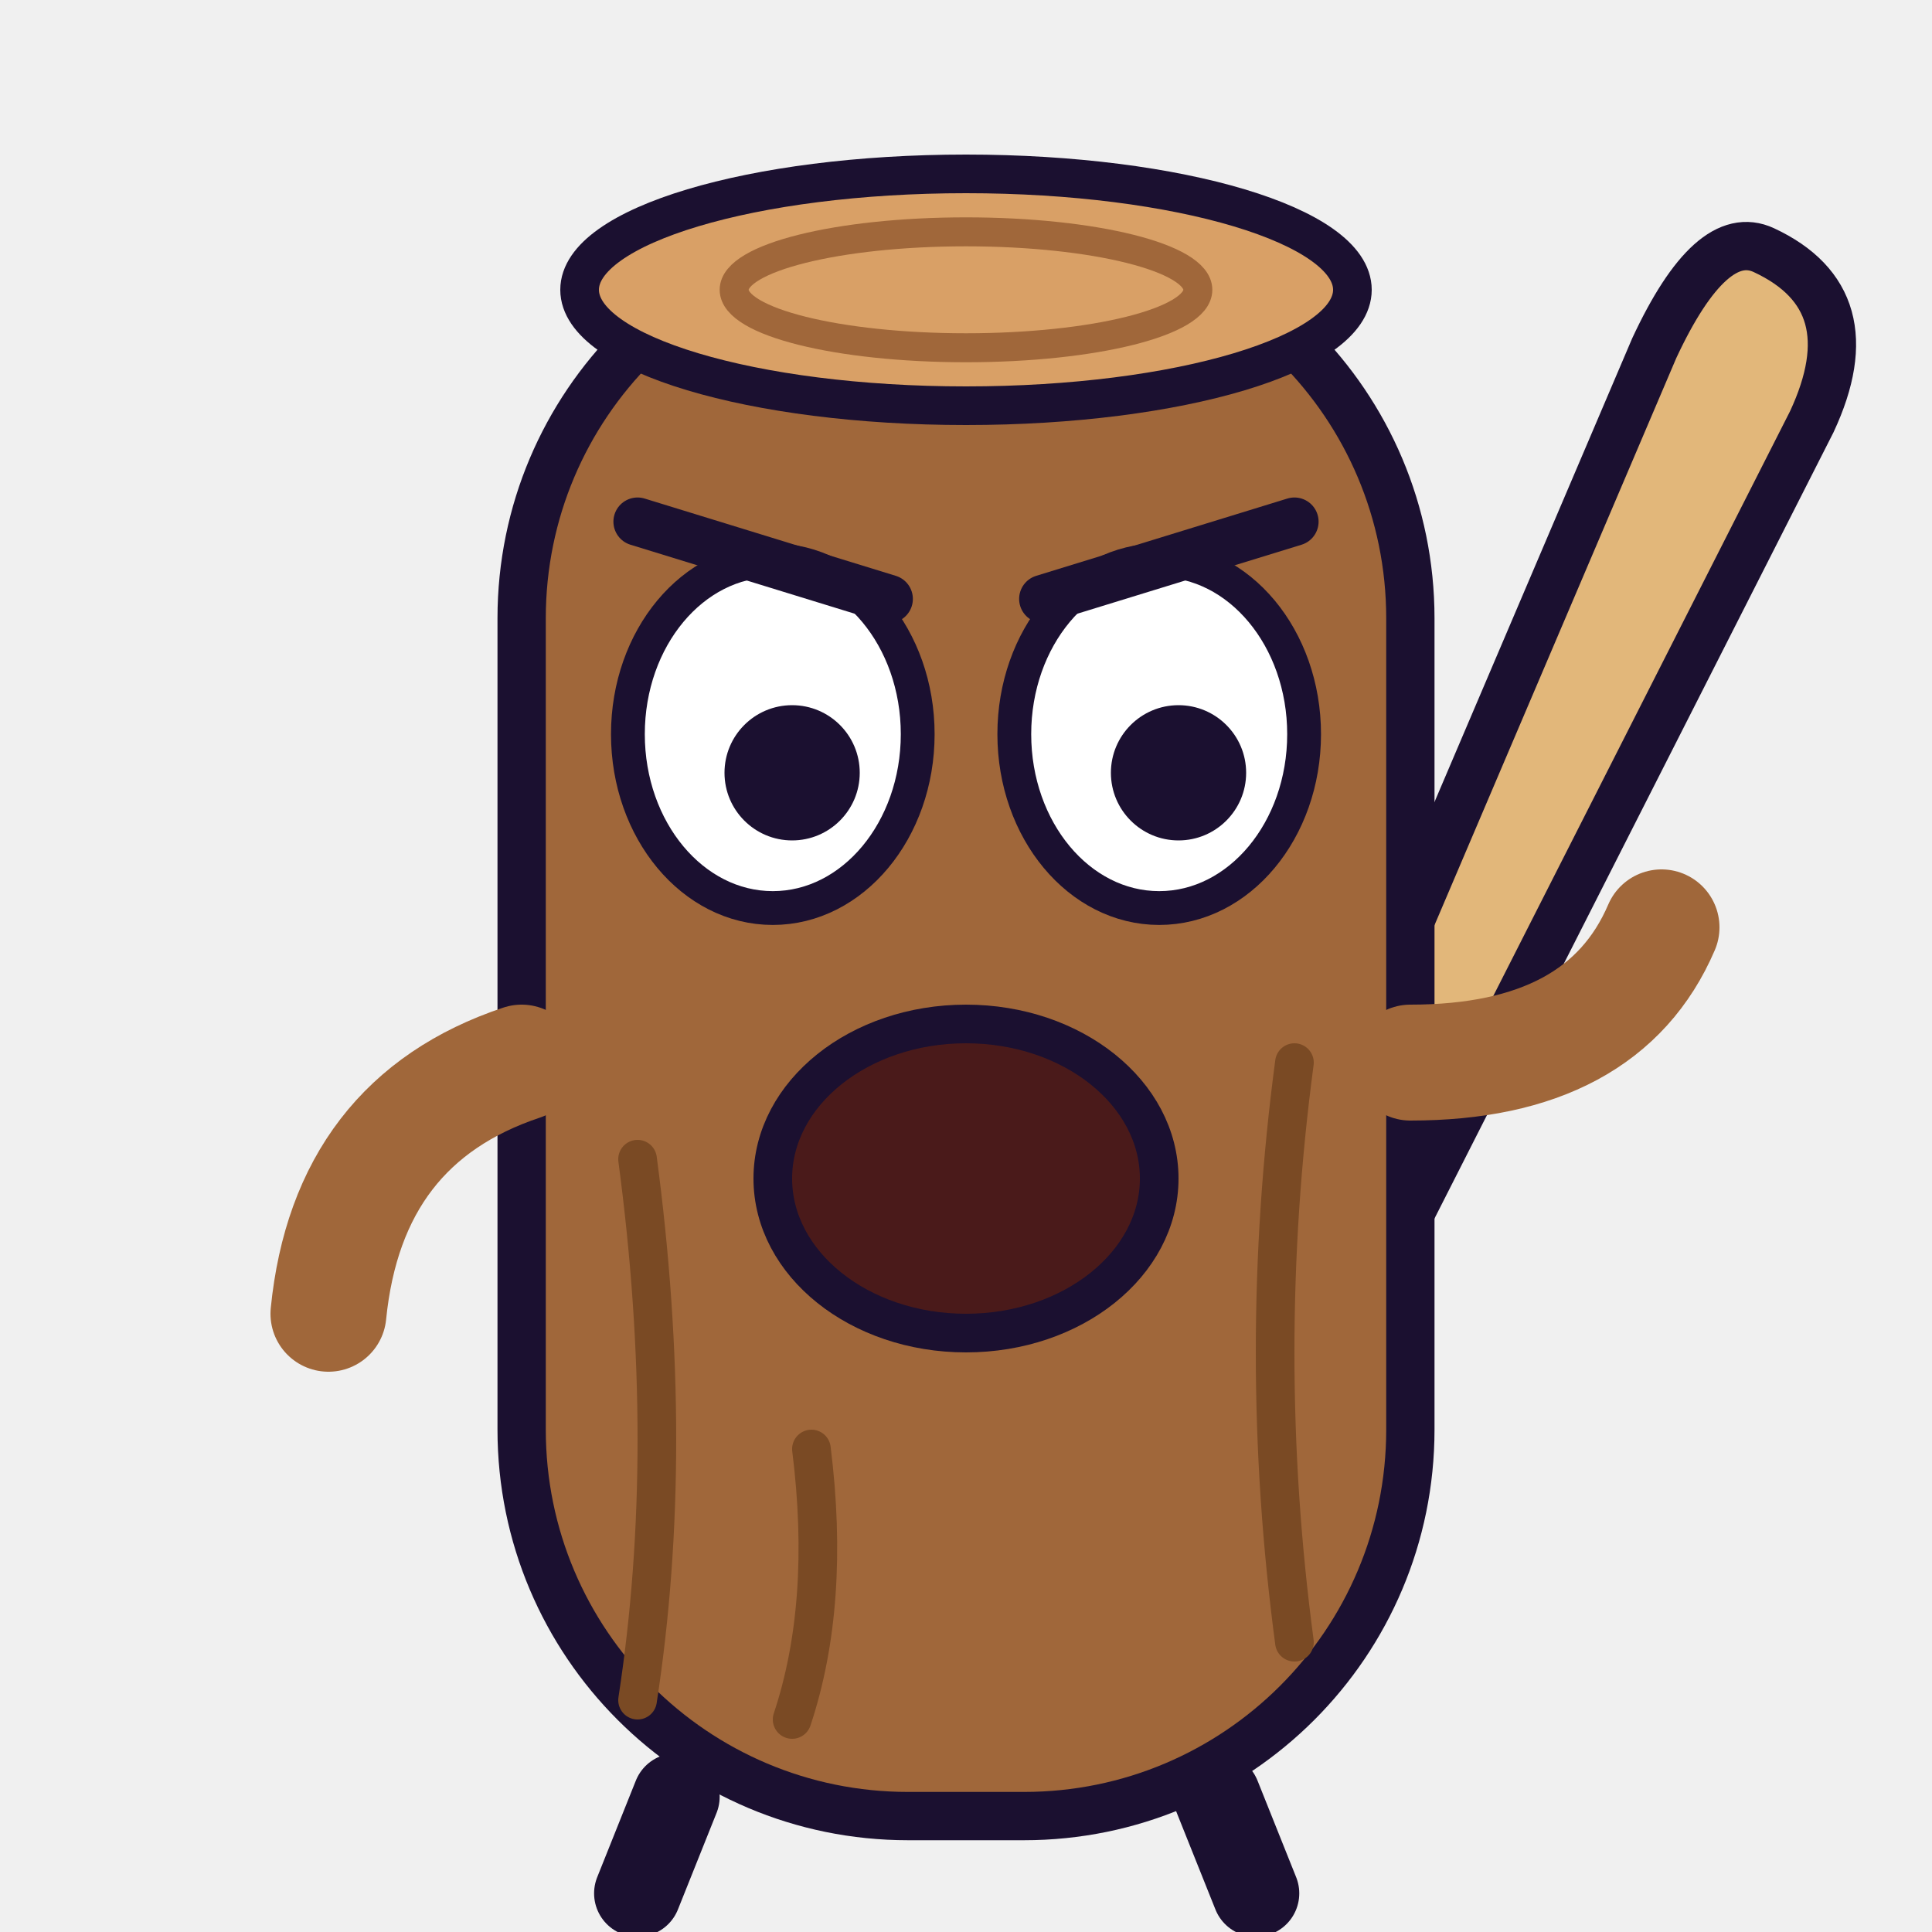
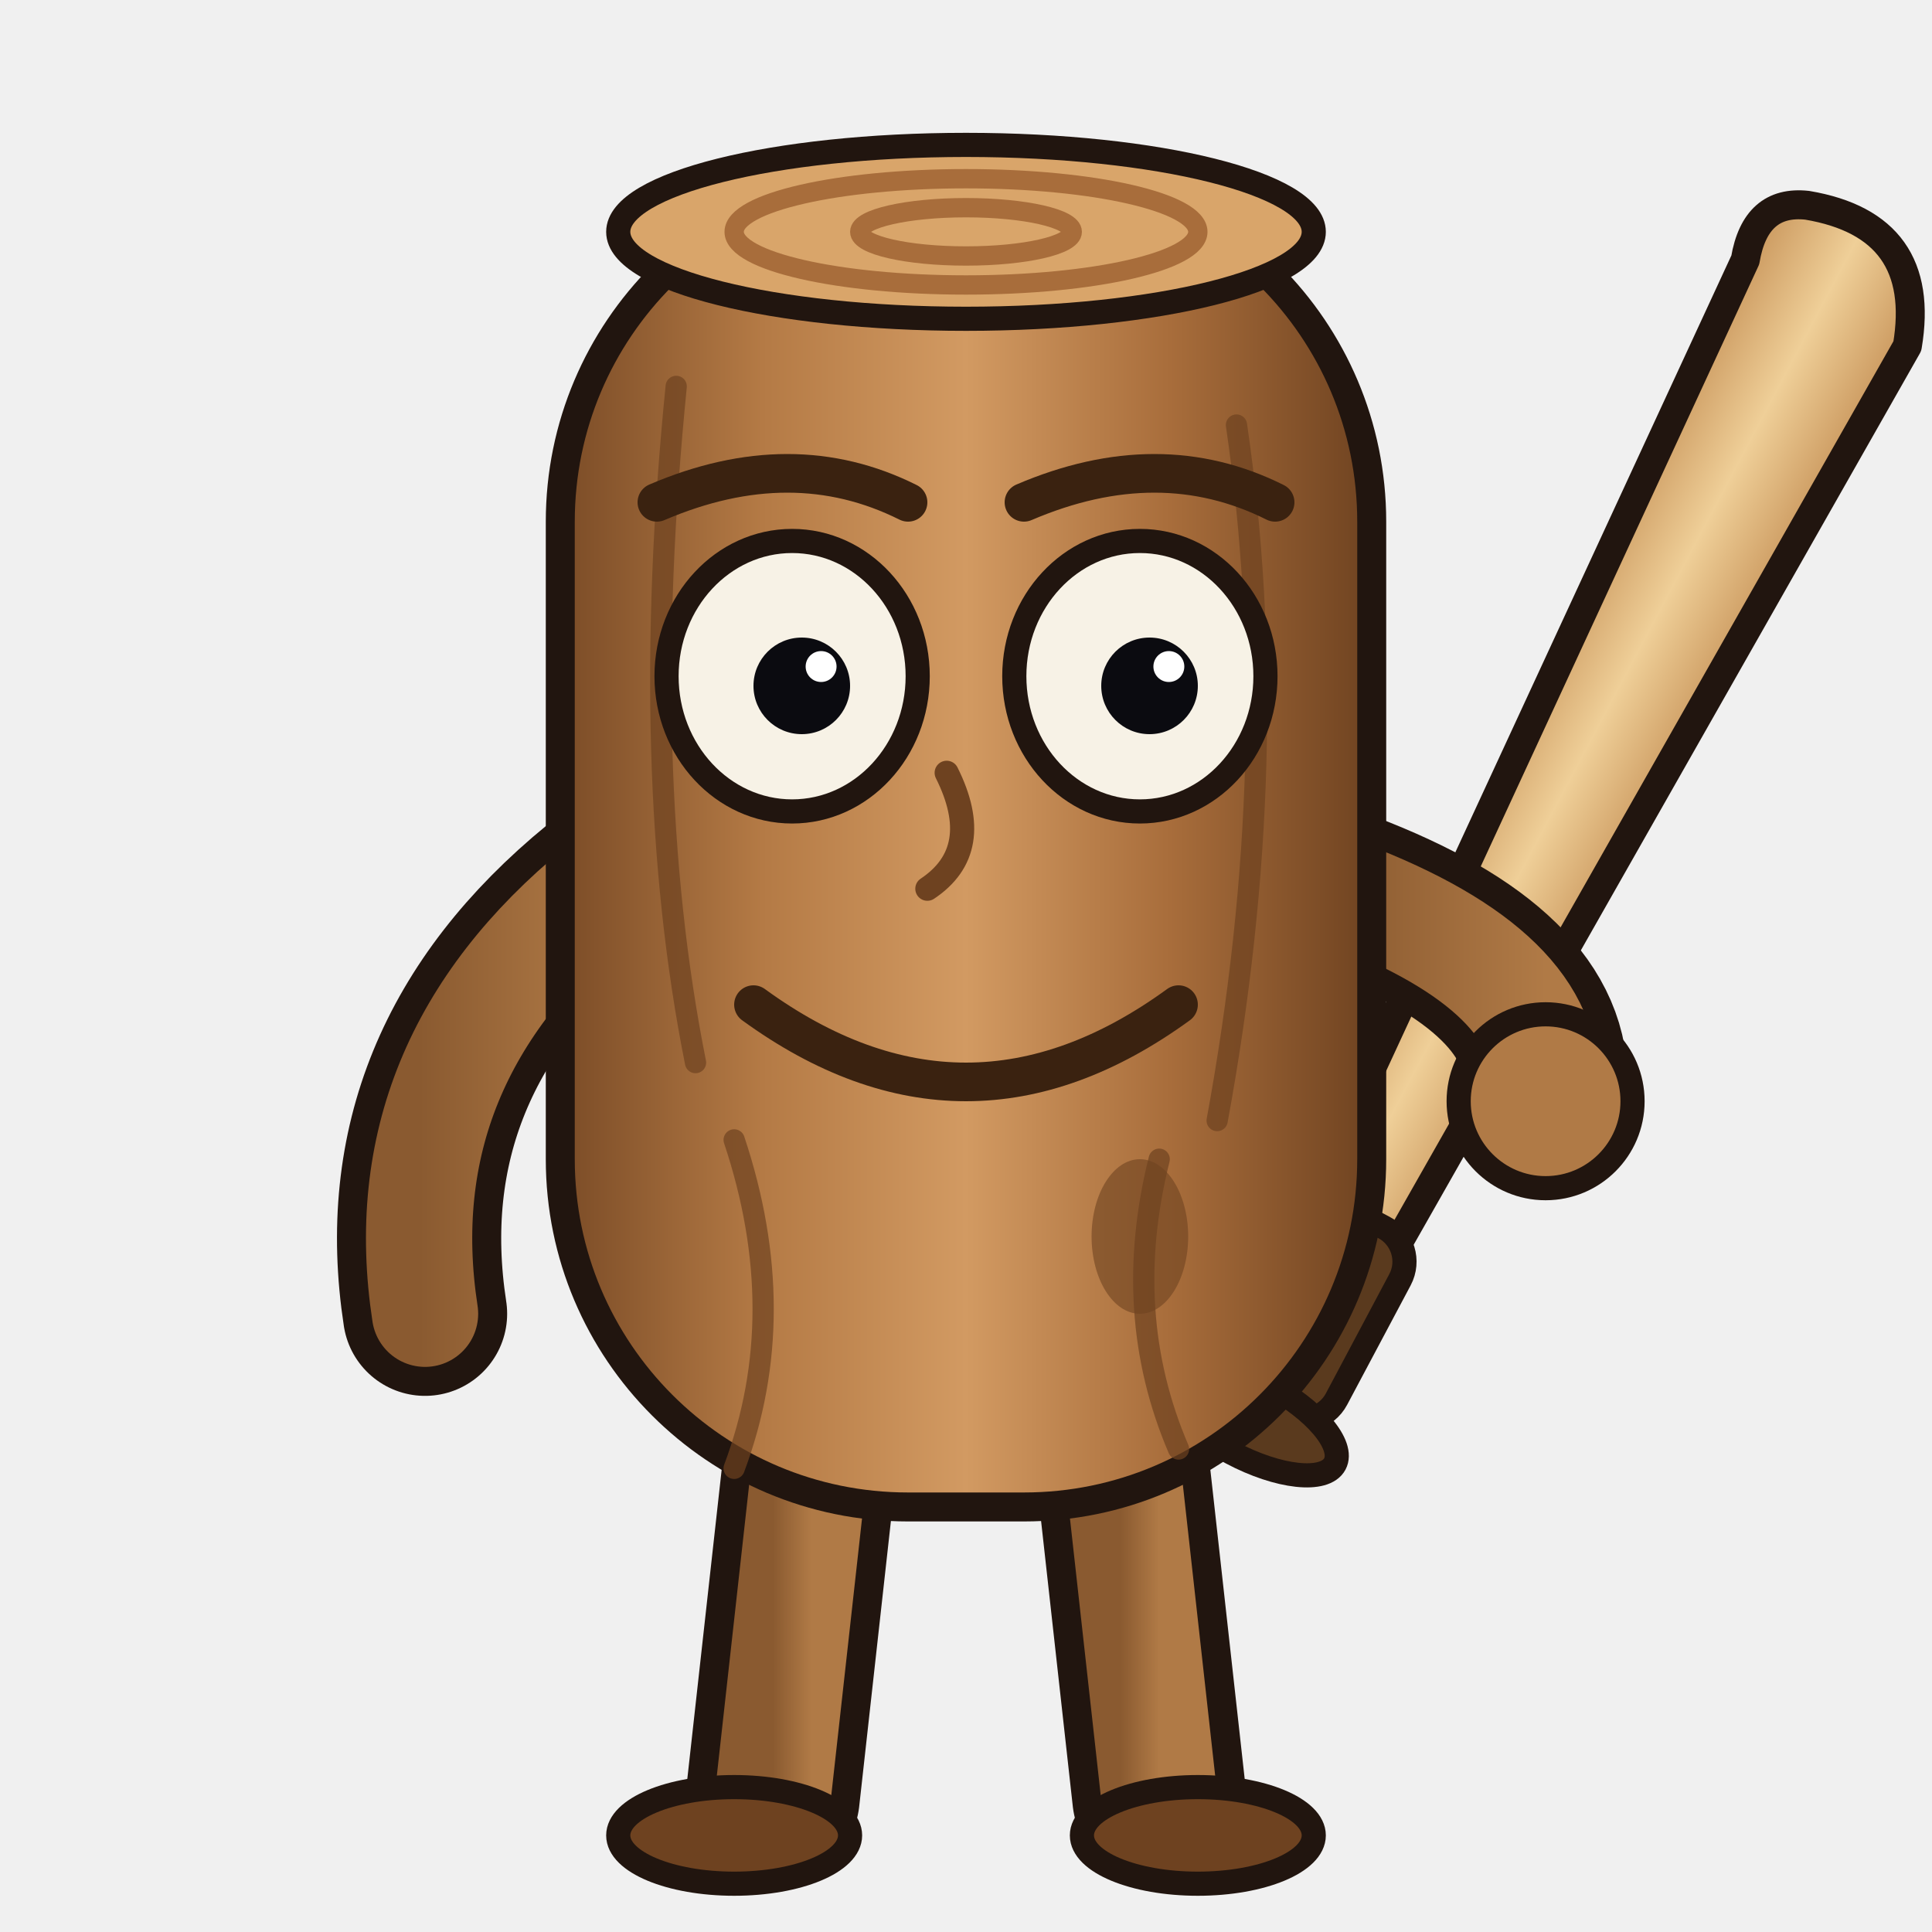
<svg xmlns="http://www.w3.org/2000/svg" viewBox="0 0 200 200">
-   <g transform="rotate(25 150 110)">
-     <path d="M144 20 q12 0 12 14 l-4 120 h-10 l-4 -120 q0 -14 6 -14 z" fill="#e2b77a" stroke="#1b1030" stroke-width="5" stroke-linejoin="round" stroke-linecap="round" />
-     <rect x="140" y="150" width="20" height="12" rx="4" fill="#3a2a4a" stroke="#1b1030" stroke-width="3.5" stroke-linejoin="round" stroke-linecap="round" />
+   <defs>
+     <linearGradient id="wood" x1="0" y1="0" x2="1" y2="0">
+       <stop offset="0.00" stop-color="#7a4b26" />
+       <stop offset="0.25" stop-color="#b47a45" />
+       <stop offset="0.50" stop-color="#d29a62" />
+       <stop offset="0.75" stop-color="#a86d3b" />
+       <stop offset="1.00" stop-color="#6e4220" />
+     </linearGradient>
+     <linearGradient id="bat" x1="0" y1="0" x2="1" y2="0">
+       <stop offset="0.00" stop-color="#c9965c" />
+       <stop offset="0.50" stop-color="#efcf98" />
+       <stop offset="1.00" stop-color="#c9965c" />
+     </linearGradient>
+     <linearGradient id="limb" x1="0" y1="0" x2="1" y2="0">
+       <stop offset="0.00" stop-color="#8a5a30" />
+       <stop offset="1.00" stop-color="#b07a46" />
+     </linearGradient>
+   </defs>
+   <path d="M84 150 L80 186" fill="none" stroke="#21150f" stroke-width="18" stroke-linecap="round" stroke-linejoin="round" />
+   <path d="M84 150 L80 186" fill="none" stroke="url(#limb)" stroke-width="12" stroke-linecap="round" stroke-linejoin="round" />
+   <path d="M116 150 L120 186" fill="none" stroke="#21150f" stroke-width="18" stroke-linecap="round" stroke-linejoin="round" />
+   <path d="M116 150 L120 186" fill="none" stroke="url(#limb)" stroke-width="12" stroke-linecap="round" stroke-linejoin="round" />
+   <ellipse cx="76" cy="190" rx="12" ry="5" fill="#6e4220" stroke="#21150f" stroke-width="2.5" stroke-linejoin="round" stroke-linecap="round" />
+   <ellipse cx="124" cy="190" rx="12" ry="5" fill="#6e4220" stroke="#21150f" stroke-width="2.5" stroke-linejoin="round" stroke-linecap="round" />
+   <path d="M62 92 Q40 110 44 136" fill="none" stroke="#21150f" stroke-width="17" stroke-linecap="round" stroke-linejoin="round" />
+   <path d="M62 92 Q40 110 44 136" fill="none" stroke="url(#limb)" stroke-width="11" stroke-linecap="round" stroke-linejoin="round" />
+   <g transform="rotate(28 152 100)">
+     <path d="M146 14 q12 -4 16 8 l-3 108 h-10 l-6 -108 q-2 -6 3 -8 z" fill="url(#bat)" stroke="#21150f" stroke-width="3" stroke-linejoin="round" stroke-linecap="round" />
+     <rect x="147" y="128" width="14" height="22" rx="4" fill="#5a3a1e" stroke="#21150f" stroke-width="2.5" stroke-linejoin="round" stroke-linecap="round" />
+     <ellipse cx="154" cy="152" rx="10" ry="4" fill="#5a3a1e" stroke="#21150f" stroke-width="2.5" stroke-linejoin="round" stroke-linecap="round" />
  </g>
-   <path d="M70 186 L66 196 M126 186 L130 196" stroke="#1b1030" stroke-width="9" stroke-linecap="round" />
-   <rect x="54" y="24" width="92" height="164" rx="40" fill="#a0673a" stroke="#1b1030" stroke-width="5" stroke-linejoin="round" stroke-linecap="round" />
-   <ellipse cx="100" cy="30" rx="40" ry="12" fill="#d9a066" stroke="#1b1030" stroke-width="4" stroke-linejoin="round" stroke-linecap="round" />
-   <ellipse cx="100" cy="30" rx="24" ry="6" fill="none" stroke="#a0673a" stroke-width="3" />
-   <path d="M66 120 q4 30 0 56 M134 110 q-4 30 0 60 M84 150 q2 16 -2 28" stroke="#7a4a24" stroke-width="4" fill="none" stroke-linecap="round" />
-   <ellipse cx="80" cy="76" rx="15" ry="18" fill="#fff" stroke="#1b1030" stroke-width="3.5" stroke-linejoin="round" stroke-linecap="round" />
-   <circle cx="82" cy="80" r="7" fill="#1b1030" />
-   <ellipse cx="120" cy="76" rx="15" ry="18" fill="#fff" stroke="#1b1030" stroke-width="3.5" stroke-linejoin="round" stroke-linecap="round" />
-   <circle cx="122" cy="80" r="7" fill="#1b1030" />
-   <path d="M66 54 l26 8 M134 54 l-26 8" stroke="#1b1030" stroke-width="5" stroke-linecap="round" />
-   <ellipse cx="100" cy="122" rx="20" ry="16" fill="#4a1a1a" stroke="#1b1030" stroke-width="4" stroke-linejoin="round" stroke-linecap="round" />
-   <path d="M146 110 q20 0 26 -14" fill="none" stroke="#a0673a" stroke-width="12" stroke-linecap="round" />
-   <path d="M54 110 q-18 6 -20 26" fill="none" stroke="#a0673a" stroke-width="12" stroke-linecap="round" />
+   <path d="M138 92 Q160 100 160 112" fill="none" stroke="#21150f" stroke-width="17" stroke-linecap="round" stroke-linejoin="round" />
+   <path d="M138 92 Q160 100 160 112" fill="none" stroke="url(#limb)" stroke-width="11" stroke-linecap="round" stroke-linejoin="round" />
+   <circle cx="160" cy="114" r="9" fill="#b07a46" stroke="#21150f" stroke-width="2.5" stroke-linejoin="round" stroke-linecap="round" />
+   <rect x="58" y="18" width="84" height="138" rx="36" fill="url(#wood)" stroke="#21150f" stroke-width="3" stroke-linejoin="round" stroke-linecap="round" />
+   <ellipse cx="100" cy="24" rx="36" ry="9" fill="#d9a56a" stroke="#21150f" stroke-width="2.5" stroke-linejoin="round" stroke-linecap="round" />
+   <ellipse cx="100" cy="24" rx="24" ry="5.5" fill="none" stroke="#a86d3b" stroke-width="2" />
+   <ellipse cx="100" cy="24" rx="11" ry="2.5" fill="none" stroke="#a86d3b" stroke-width="2" />
+   <path d="M70 40 q-4 40 2 70 M128 44 q5 34 -2 72 M76 118 q6 18 0 34 M120 120 q-4 16 2 30" stroke="#6e4220" stroke-width="2.2" fill="none" opacity=".7" stroke-linecap="round" />
+   <ellipse cx="118" cy="128" rx="5" ry="8" fill="#6e4220" opacity=".6" />
+   <ellipse cx="82" cy="70" rx="13" ry="14" fill="#f7f2e6" stroke="#21150f" stroke-width="2.5" stroke-linejoin="round" stroke-linecap="round" />
+   <circle cx="83" cy="71" r="5" fill="#0b0b10" />
+   <circle cx="85" cy="69" r="1.6" fill="#fff" />
+   <ellipse cx="118" cy="70" rx="13" ry="14" fill="#f7f2e6" stroke="#21150f" stroke-width="2.5" stroke-linejoin="round" stroke-linecap="round" />
+   <circle cx="119" cy="71" r="5" fill="#0b0b10" />
+   <circle cx="121" cy="69" r="1.6" fill="#fff" />
+   <path d="M68 52 q14 -6 26 0 M106 52 q14 -6 26 0" stroke="#3a2210" stroke-width="4" fill="none" stroke-linecap="round" />
+   <path d="M98 80 q4 8 -2 12" stroke="#6e4220" stroke-width="2.5" fill="none" stroke-linecap="round" />
+   <path d="M78 104 Q100 120 122 104" fill="none" stroke="#3a2210" stroke-width="4" stroke-linecap="round" />
</svg>
